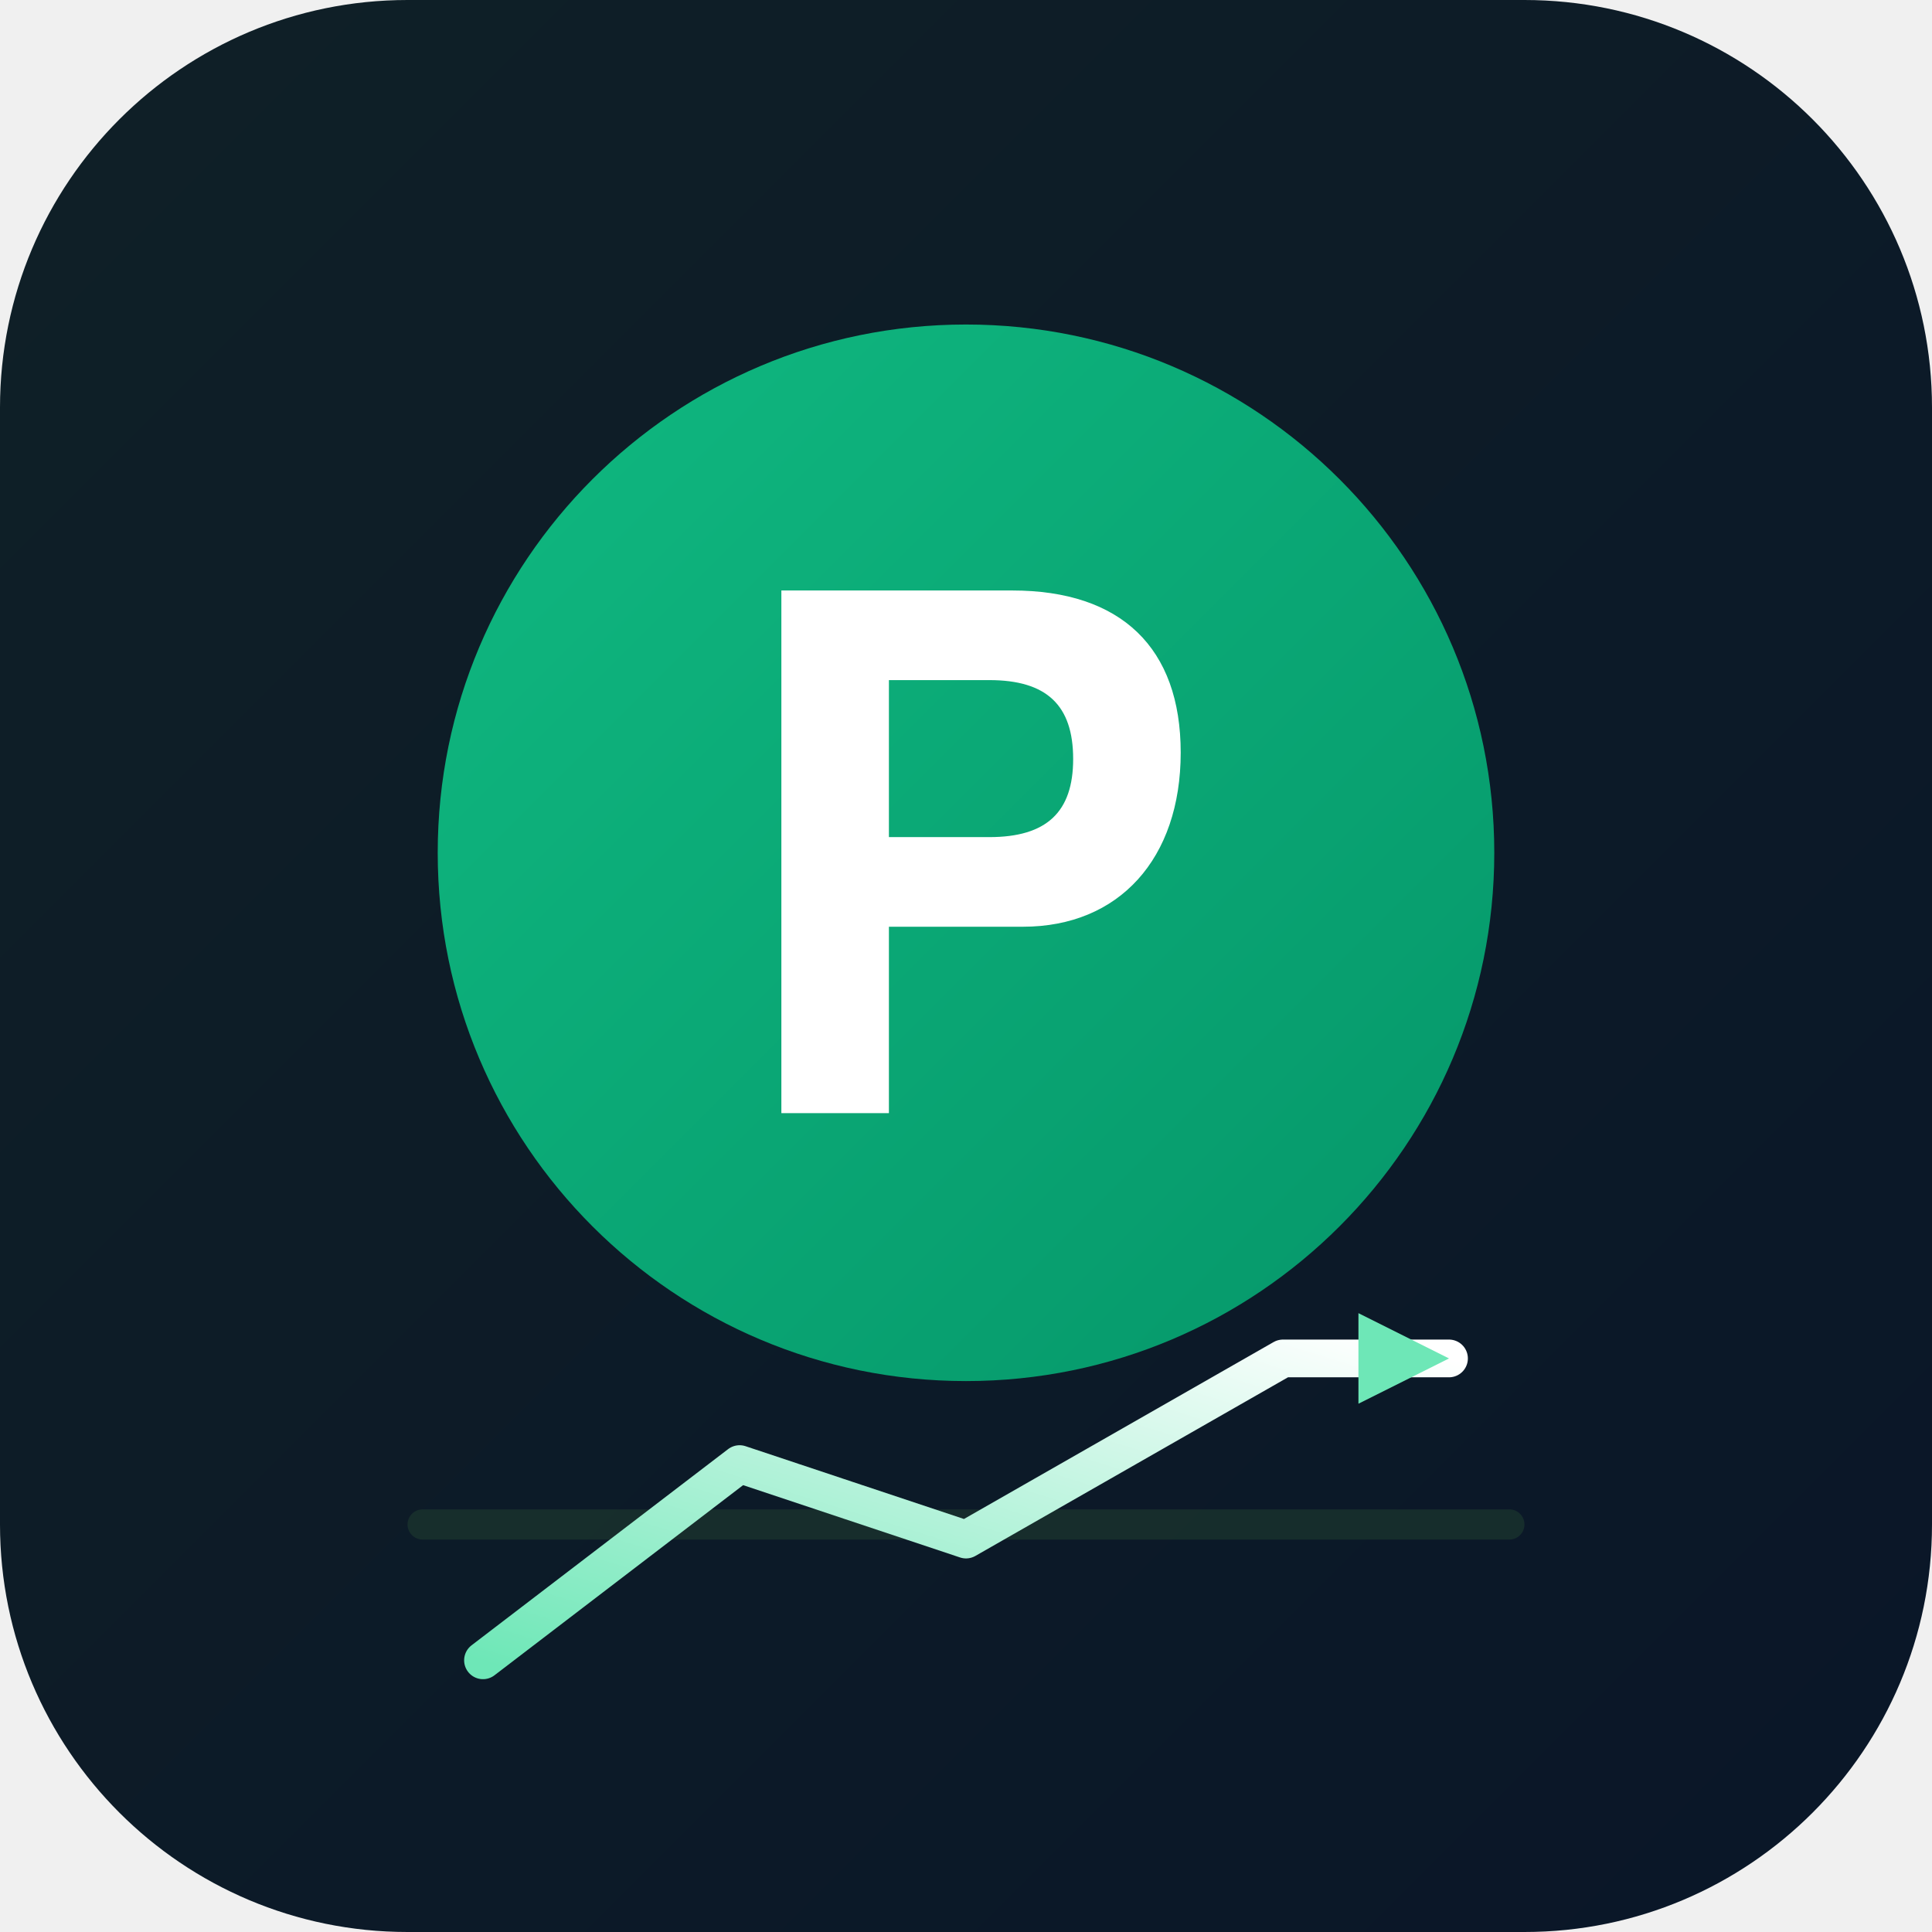
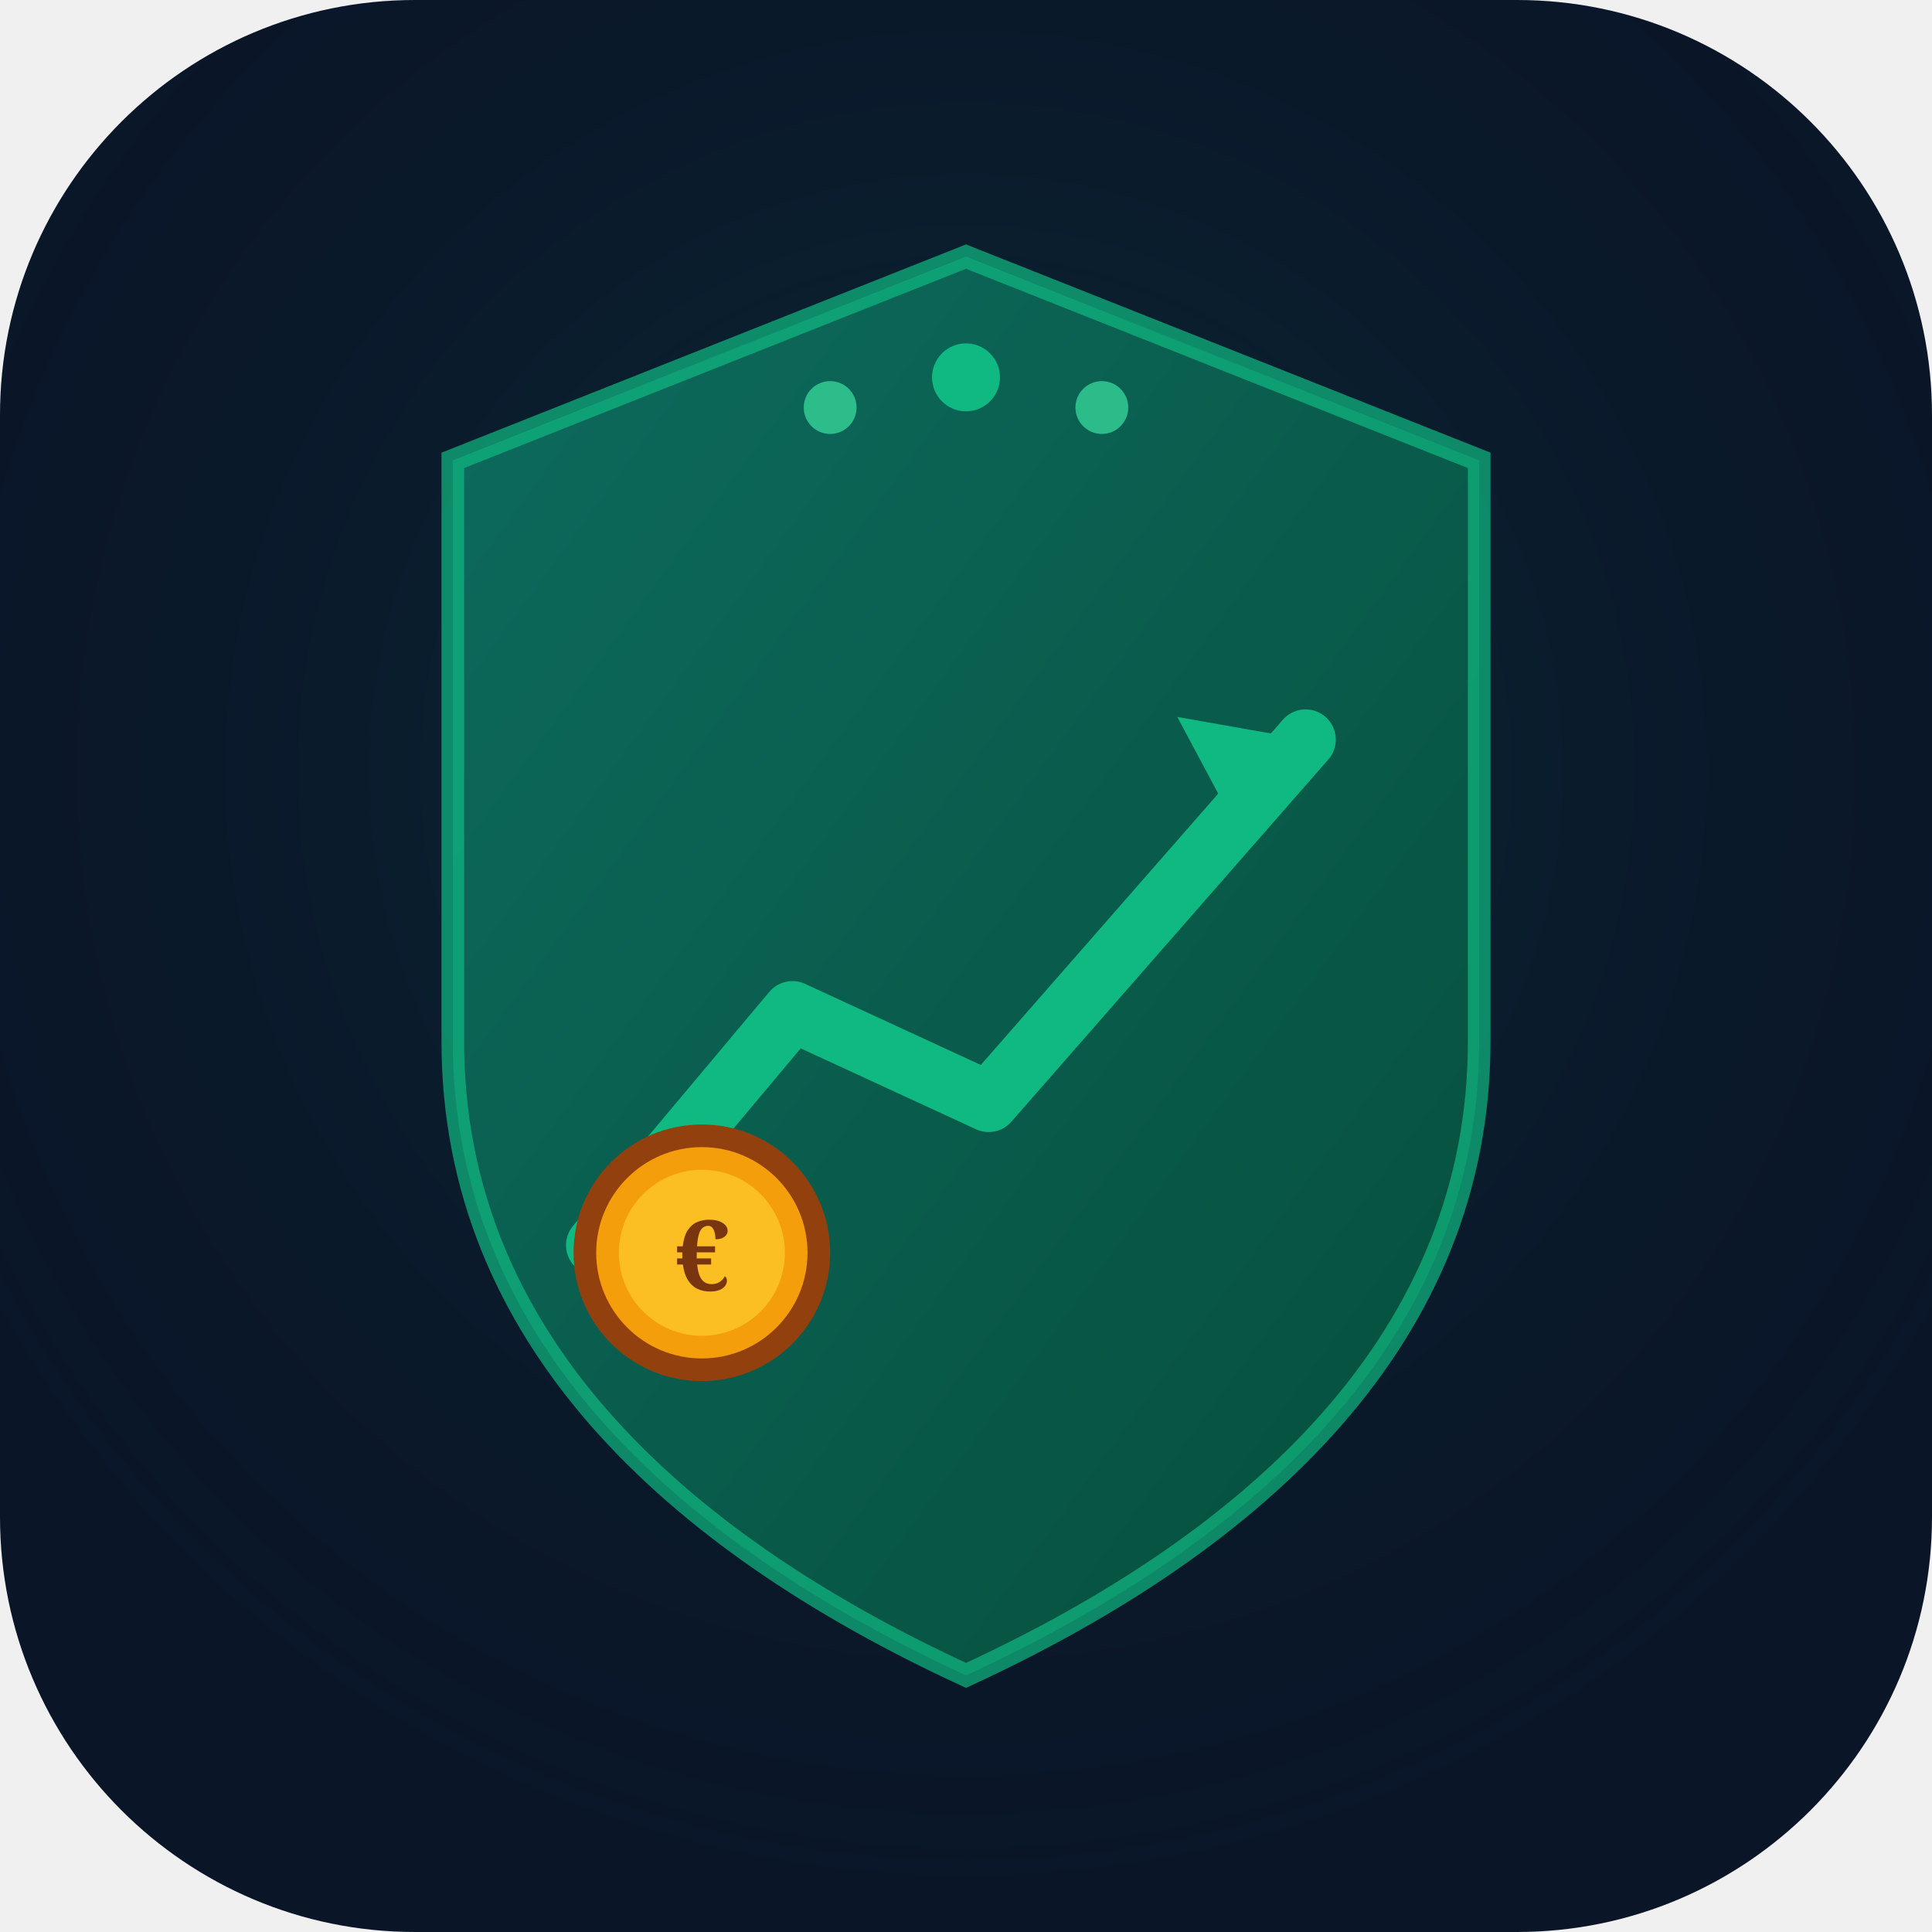
<svg xmlns="http://www.w3.org/2000/svg" viewBox="0 0 512 512" width="512" height="512">
  <defs>
-     <linearGradient id="bg" x1="0%" y1="0%" x2="100%" y2="100%">
-       <stop offset="0%" stop-color="#0f2027" />
-       <stop offset="100%" stop-color="#0a1628" />
+     <linearGradient id="shieldGrad" x1="0%" y1="0%" x2="100%" y2="100%">
+       <stop offset="0%" stop-color="#0d6b5e" />
+       <stop offset="100%" stop-color="#064e3b" />
    </linearGradient>
-     <linearGradient id="circle" x1="0%" y1="0%" x2="100%" y2="100%">
-       <stop offset="0%" stop-color="#10b981" />
-       <stop offset="100%" stop-color="#059669" />
-     </linearGradient>
-     <linearGradient id="arrow" x1="0%" y1="100%" x2="100%" y2="0%">
-       <stop offset="0%" stop-color="#6ee7b7" />
-       <stop offset="100%" stop-color="#ffffff" />
-     </linearGradient>
+     <radialGradient id="bgGlow" cx="50%" cy="40%" r="60%">
+       <stop offset="0%" stop-color="#0d9488" stop-opacity="0.2" />
+       <stop offset="100%" stop-color="#0a1628" stop-opacity="0" />
+     </radialGradient>
  </defs>
-   <rect width="512" height="512" rx="108" fill="url(#bg)" />
-   <circle cx="256" cy="226" r="140" fill="url(#circle)" />
-   <text x="256" y="295" text-anchor="middle" font-family="Arial Black, Helvetica Neue, sans-serif" font-weight="900" font-size="190" fill="white" letter-spacing="-4">P</text>
-   <rect x="108" y="400" width="296" height="8" rx="4" fill="#1e3a2f" opacity="0.6" />
-   <polyline points="128,440 196,388 256,408 340,360 384,360" fill="none" stroke="url(#arrow)" stroke-width="10" stroke-linecap="round" stroke-linejoin="round" />
-   <polygon points="384,360 360,348 360,372" fill="#6ee7b7" />
+   <rect width="512" height="512" rx="110" fill="#0a1628" />
+   <rect width="512" height="512" rx="110" fill="url(#bgGlow)" />
+   <path d="M256 68 L392 122 L392 276 C392 354 334 408 256 444 C178 408 120 354 120 276 L120 122 Z" fill="url(#shieldGrad)" />
+   <path d="M256 68 L392 122 L392 276 C392 354 334 408 256 444 C178 408 120 354 120 276 L120 122 Z" fill="none" stroke="#10b981" stroke-width="6" opacity="0.7" />
+   <polyline points="158,330 210,268 262,292 346,196" fill="none" stroke="#10b981" stroke-width="16" stroke-linecap="round" stroke-linejoin="round" />
+   <polygon points="346,196 312,190 328,220" fill="#10b981" />
+   <circle cx="186" cy="332" r="34" fill="#92400e" />
+   <circle cx="186" cy="332" r="28" fill="#f59e0b" />
+   <circle cx="186" cy="332" r="22" fill="#fbbf24" />
+   <text x="186" y="342" text-anchor="middle" font-family="Georgia, serif" font-weight="bold" font-size="26" fill="#78350f">€</text>
+   <circle cx="220" cy="108" r="7" fill="#34d399" opacity="0.8" />
+   <circle cx="256" cy="100" r="9" fill="#10b981" />
+   <circle cx="292" cy="108" r="7" fill="#34d399" opacity="0.8" />
</svg>
